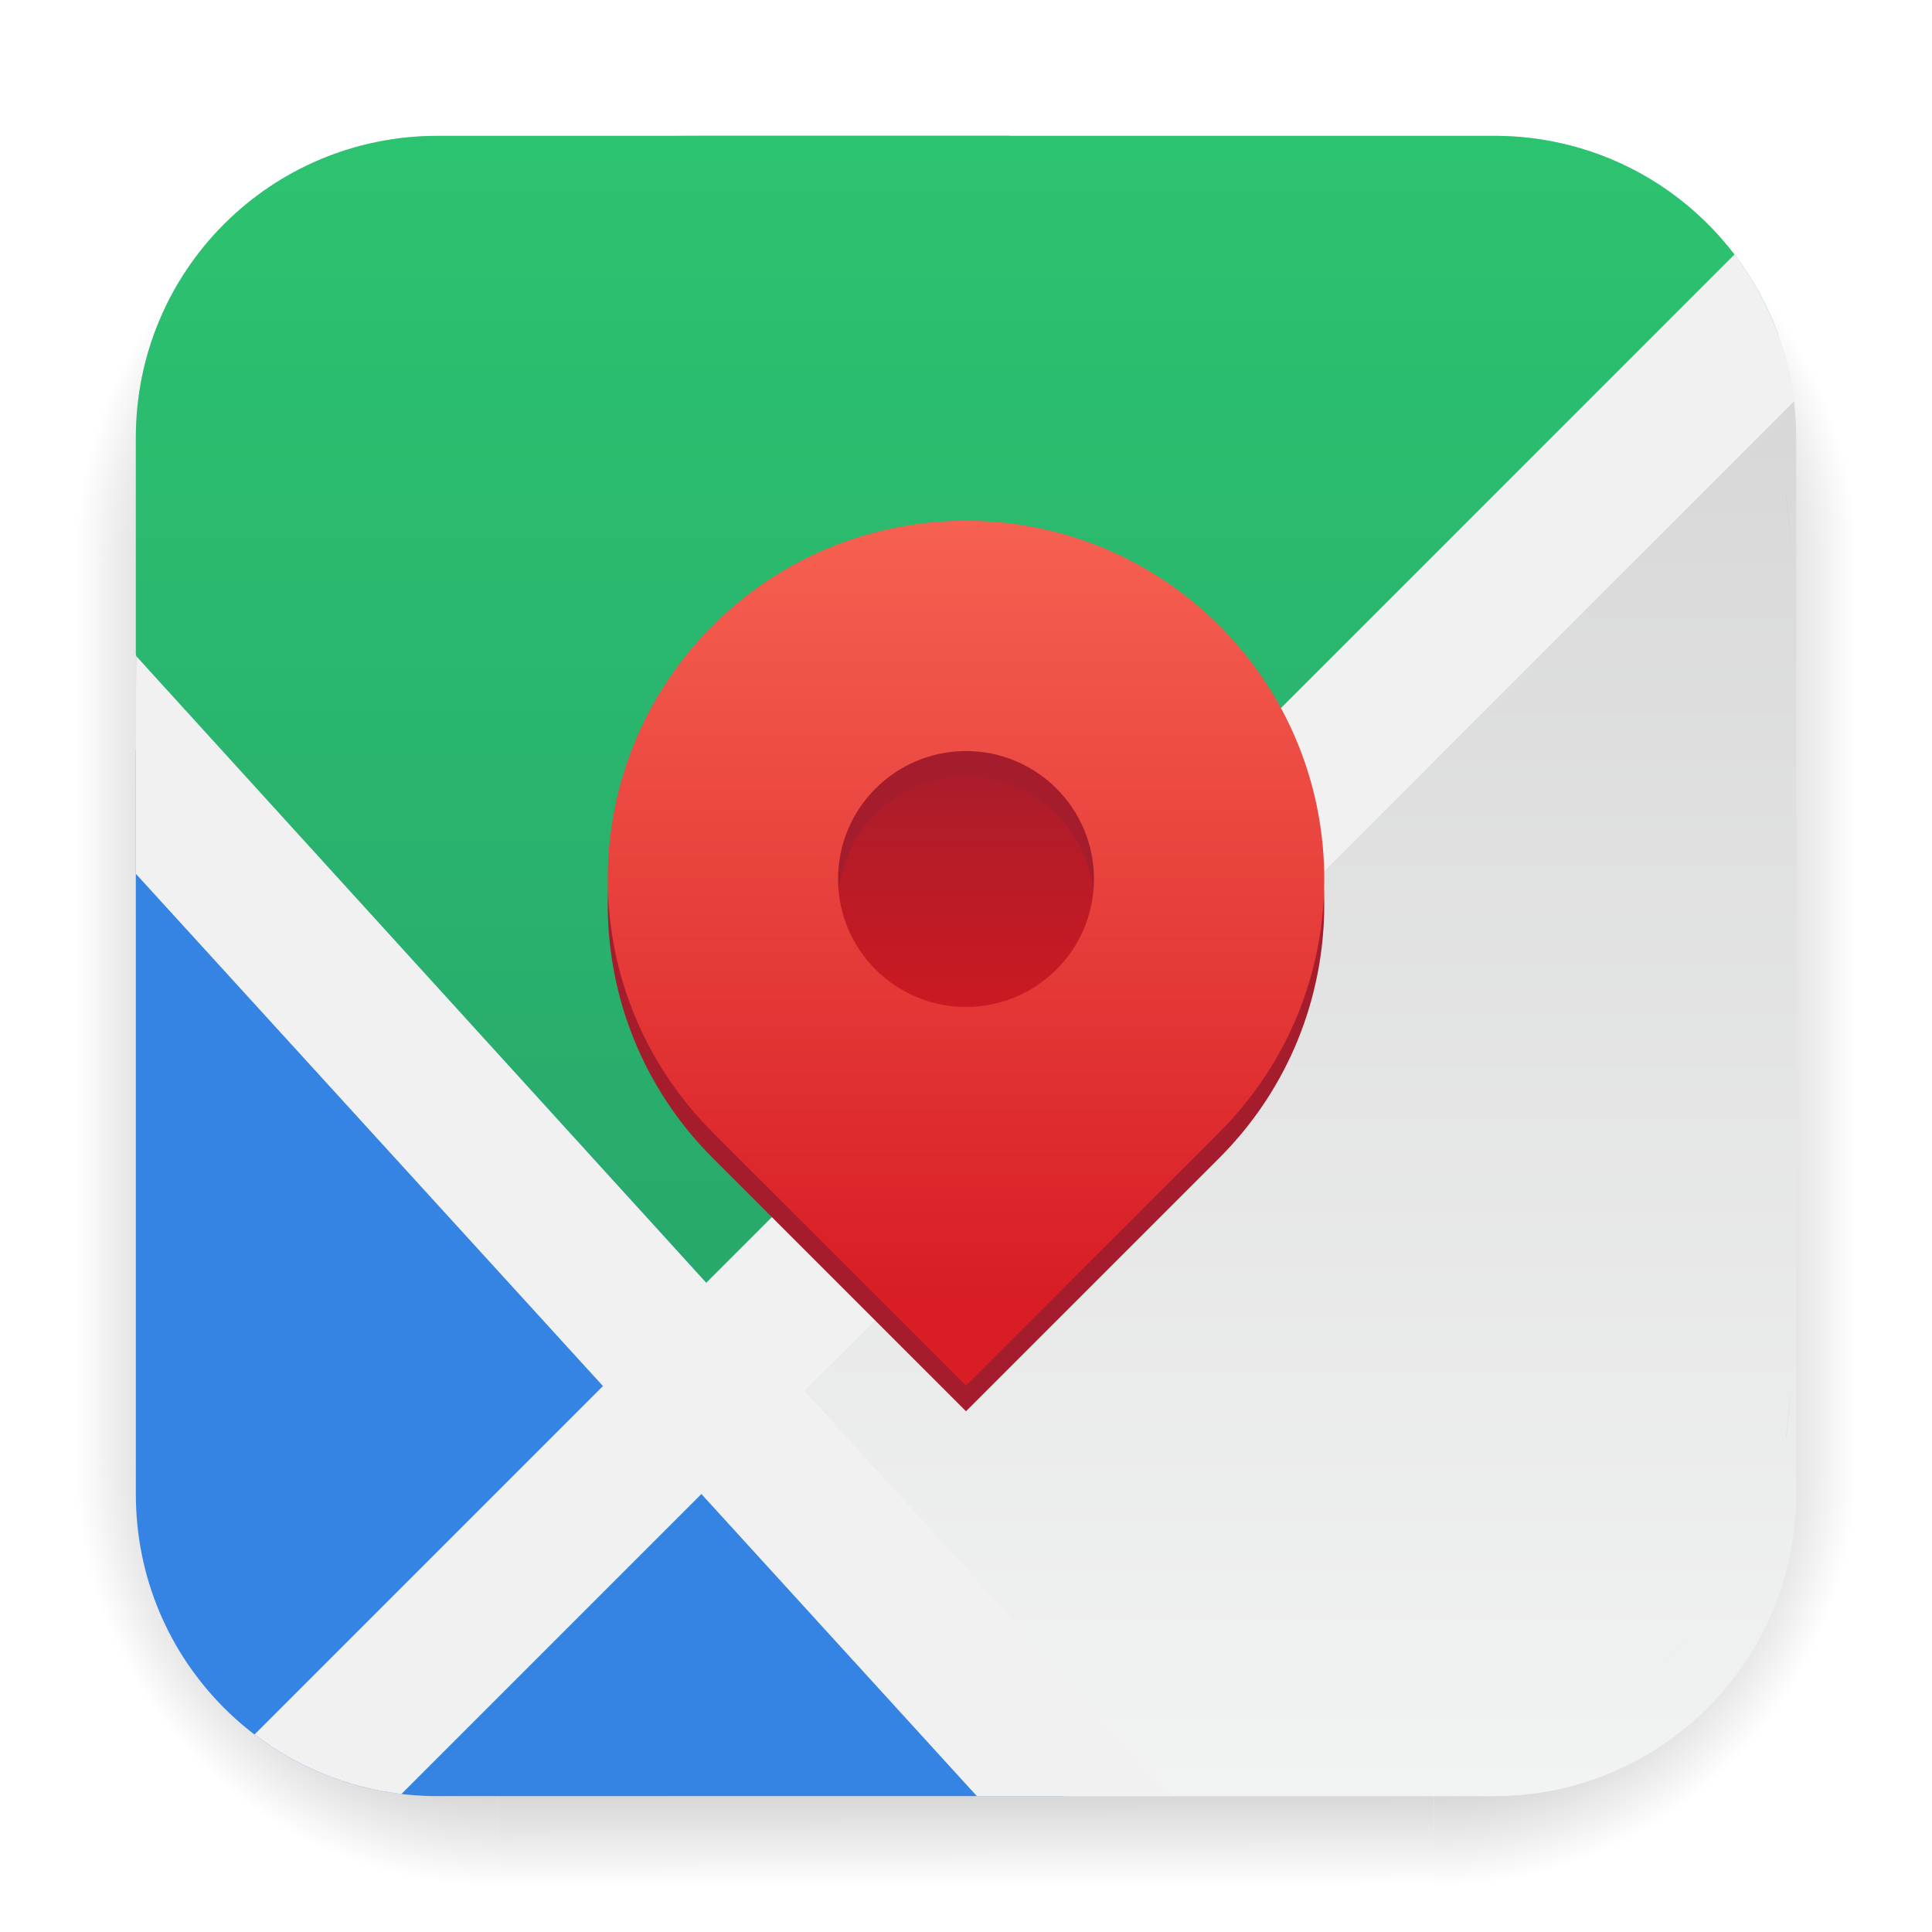
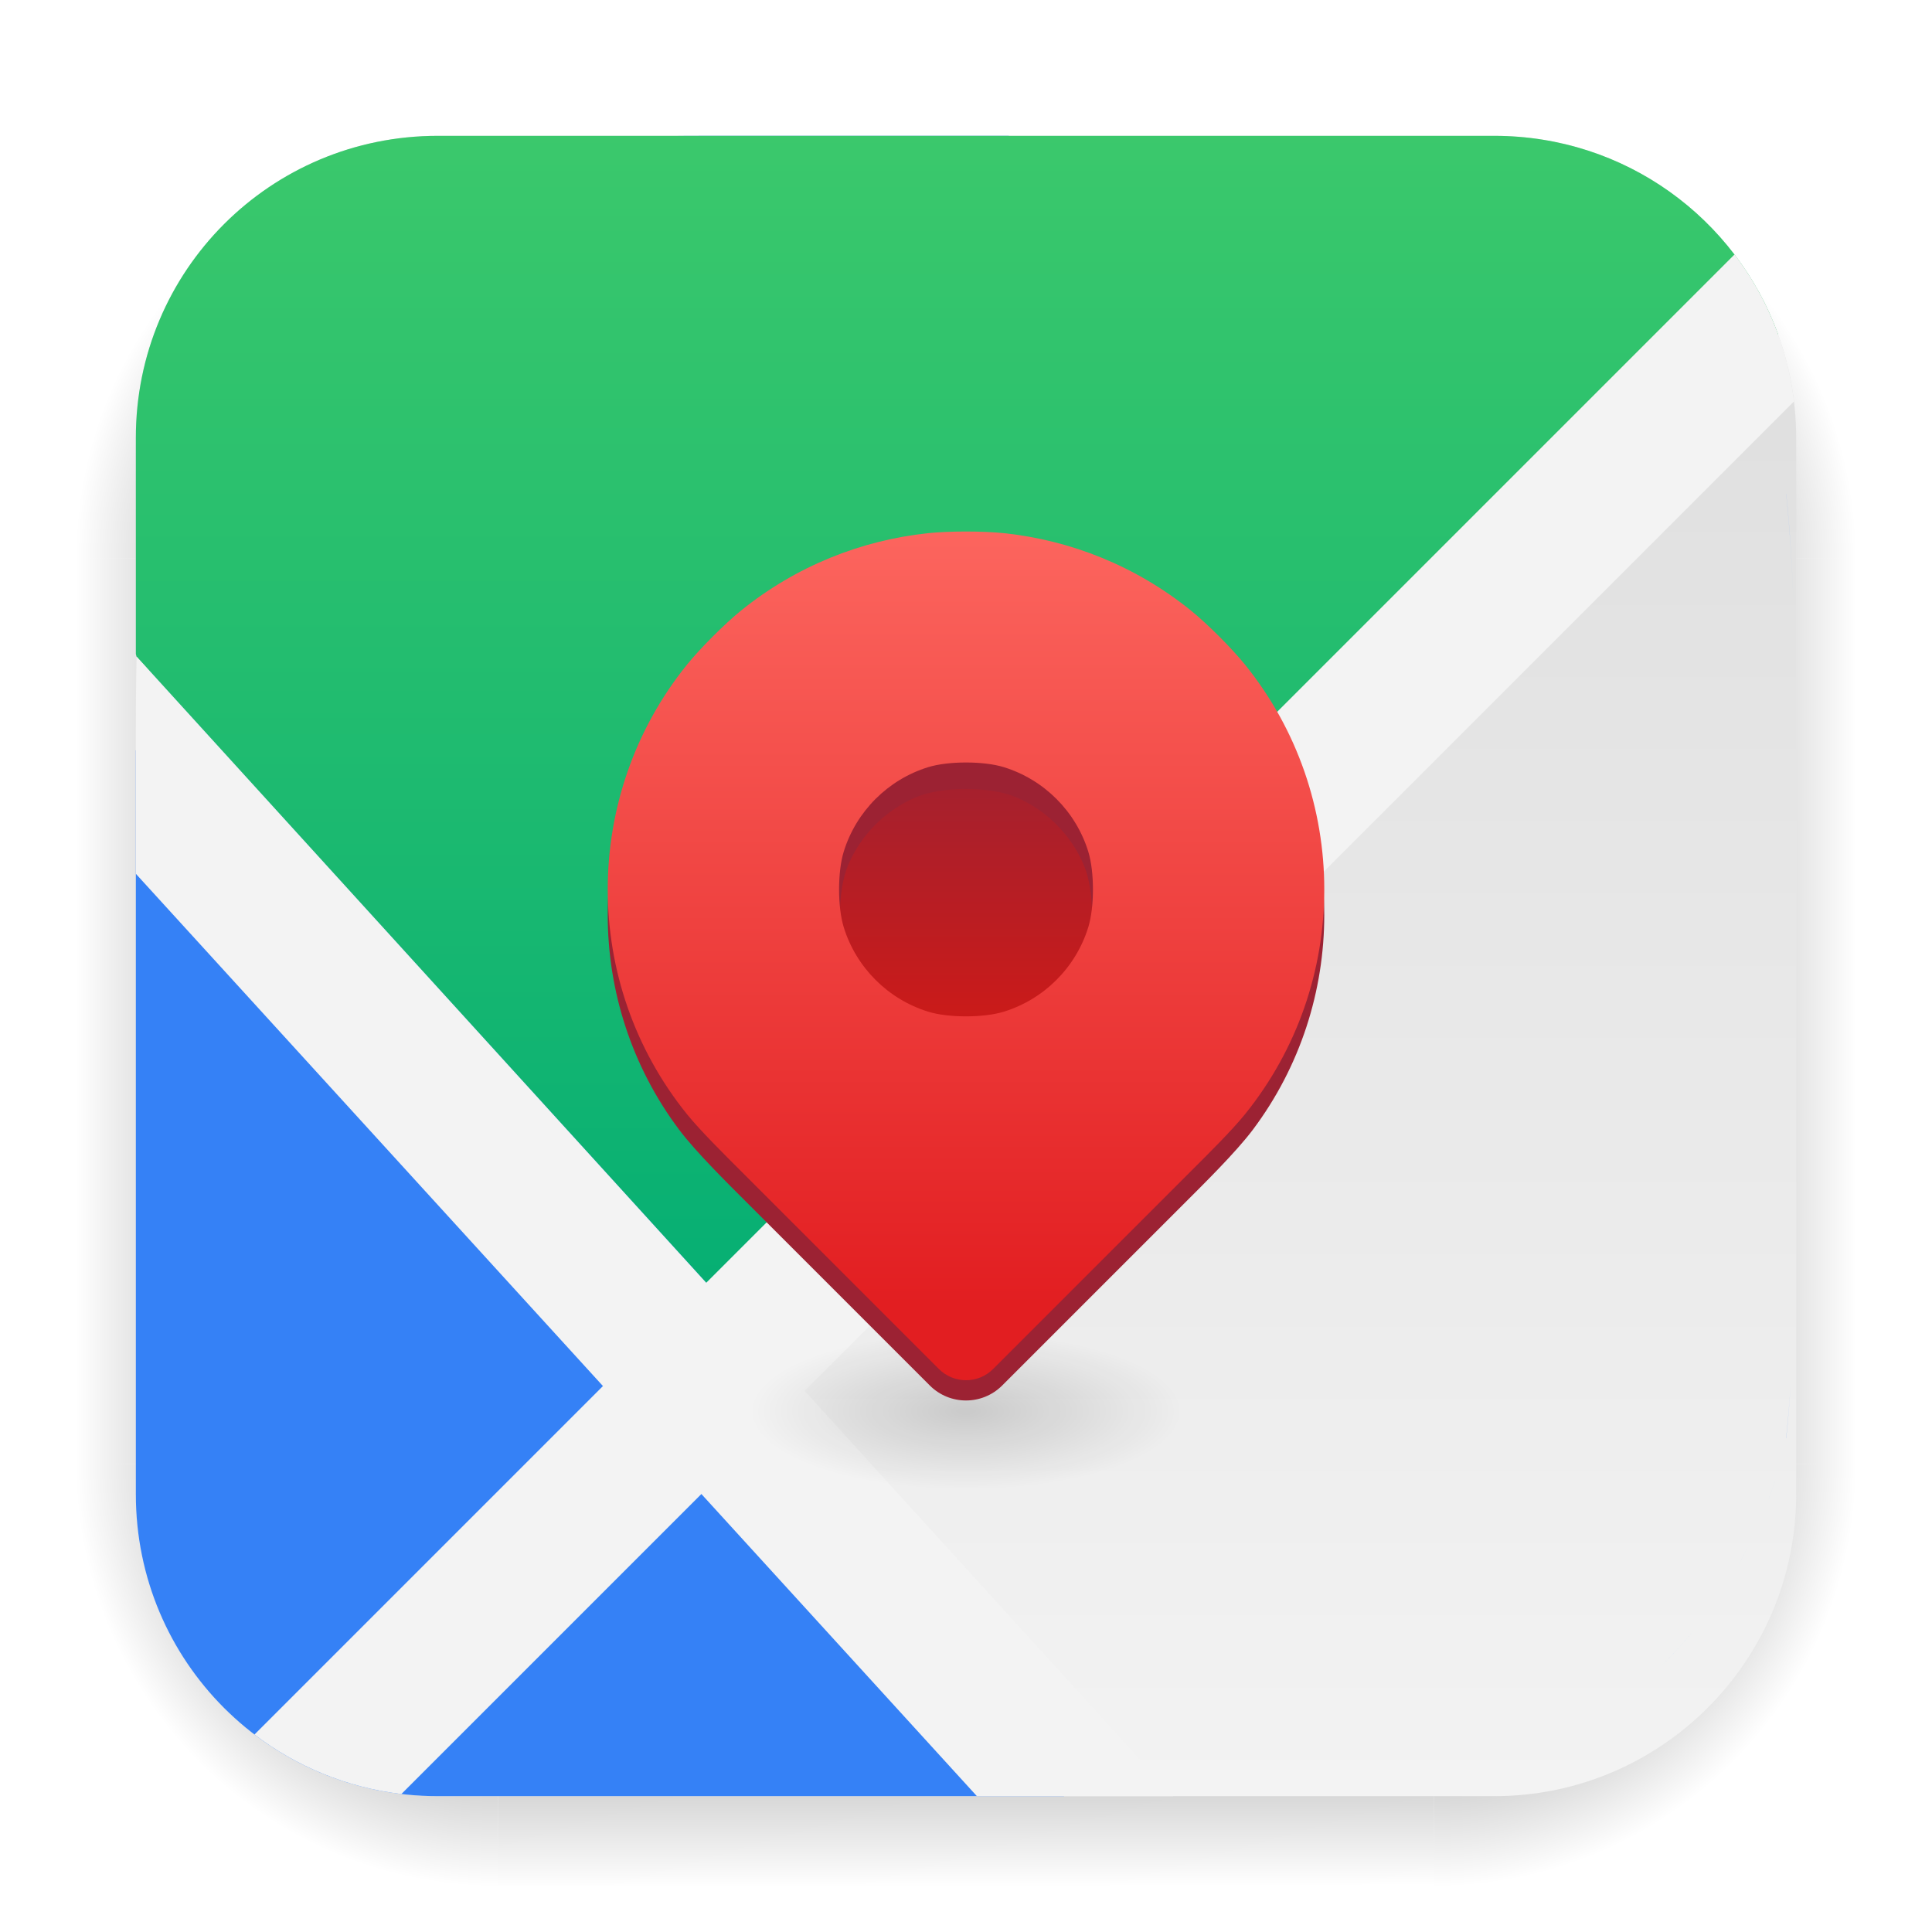
<svg xmlns="http://www.w3.org/2000/svg" xmlns:xlink="http://www.w3.org/1999/xlink" width="64" height="64" version="1.1" viewBox="0 0 64 64" id="svg74">
  <defs id="defs40">
+     <linearGradient id="linearGradient1">
+       <stop style="stop-color:#000000;stop-opacity:0.15;" offset="0" id="stop28" />
+       <stop style="stop-color:#000000;stop-opacity:0;" offset="1" id="stop29" />
+     </linearGradient>
    <filter id="filter2761" x="-0.024" y="-0.024" width="1.048" height="1.048" color-interpolation-filters="sRGB">
      <feGaussianBlur stdDeviation="0.146" id="feGaussianBlur2" />
    </filter>
    <filter id="filter924" x="-0.072" y="-0.06" width="1.144" height="1.12" color-interpolation-filters="sRGB">
      <feGaussianBlur stdDeviation="0.208" id="feGaussianBlur5" />
    </filter>
    <clipPath id="clipPath10">
-       <path d="m 188.97,44 c 72.649,0 83.031,10.357 83.031,82.938 v 58.125 c 0,72.581 -10.383,82.938 -83.031,82.938 h -73.938 c -72.649,0 -83.031,-10.357 -83.031,-82.938 V 126.938 C 32.001,54.357 42.384,44 115.032,44 Z" fill="#6dc7f1" id="path8" />
+       <path d="m 188.97,44 c 72.649,0 83.031,10.357 83.031,82.938 v 58.125 c 0,72.581 -10.383,82.938 -83.031,82.938 h -73.938 c -72.649,0 -83.031,-10.357 -83.031,-82.938 V 126.938 C 32.001,54.357 42.384,44 115.032,44 Z" fill="#3cccef" id="path8" />
    </clipPath>
    <linearGradient id="linearGradient1572" x1="1.191" x2="15.743" y1="8.326" y2="8.326" gradientTransform="matrix(3.779602,0,0,3.779602,66.24943,-1076.24)" gradientUnits="userSpaceOnUse">
-       <stop stop-color="#0a82f0" offset="0" id="stop12" style="stop-color:#3584e4;stop-opacity:1;" />
-       <stop stop-color="#3250e6" offset="1" id="stop14" style="stop-color:#1a5fb4;stop-opacity:1;" />
+       <stop stop-color="#3581f6" offset="0" id="stop12" style="stop-color:#3581f6;stop-opacity:1;" />
+       <stop stop-color="#205bcb" offset="1" id="stop14" style="stop-color:#205bcb;stop-opacity:1;" />
    </linearGradient>
    <linearGradient id="linearGradient1580" x1="145.42" x2="145.42" y1="217.84" y2="-9.666" gradientTransform="matrix(0.2299699,0,0,0.2455343,-1.232868,-6.304186)" gradientUnits="userSpaceOnUse">
-       <stop stop-color="#16a085" offset="0" id="stop17" style="stop-color:#27a56b;stop-opacity:1;" />
-       <stop stop-color="#2ecc71" offset="1" id="stop19" />
+       <stop stop-color="#089785" offset="0" id="stop17" style="stop-color:#00ac74;stop-opacity:1;" />
+       <stop stop-color="#4dd169" offset="1" id="stop19" />
    </linearGradient>
    <linearGradient id="linearGradient1604" x1="12.236" x2="12.236" y1="4.362" y2="12.894" gradientTransform="matrix(1.773881,0,0,1.773881,-6.043394,-16.86893)" gradientUnits="userSpaceOnUse">
-       <stop stop-color="#ff7832" offset="0" id="stop22" />
-       <stop stop-color="#ffdc32" offset="1" id="stop24" />
+       <stop stop-color="#fd7f4d" offset="0" id="stop22" />
+       <stop stop-color="#f7ce43" offset="1" id="stop24" />
    </linearGradient>
    <filter id="filter1613" x="-0.086" y="-0.046" width="1.173" height="1.092" color-interpolation-filters="sRGB">
      <feGaussianBlur stdDeviation="0.163" id="feGaussianBlur27" />
    </filter>
    <linearGradient id="linearGradient1717" x1="6.747" x2="20.671" y1="15.436" y2="1.612" gradientTransform="matrix(3.779602,0,0,3.779602,-0.00269197,0.5306773)" gradientUnits="userSpaceOnUse">
      <stop stop-color="#fff" offset="0" id="stop30" />
-       <stop stop-color="#d7d7d7" offset="1" id="stop32" />
+       <stop stop-color="#dcdcdc" offset="1" id="stop32" />
    </linearGradient>
    <linearGradient id="linearGradient1836" x1="1.191" x2="15.743" y1="8.326" y2="8.326" gradientTransform="matrix(3.779602,0,0,3.779602,-0.01082342,0.5308457)" gradientUnits="userSpaceOnUse">
-       <stop stop-color="#ffdc32" offset="0" id="stop35" style="stop-color:#ffde48;stop-opacity:1;" />
-       <stop stop-color="#ff7832" offset="1" id="stop37" style="stop-color:#ffbb1f;stop-opacity:1;" />
+       <stop stop-color="#f7ce43" offset="0" id="stop35" style="stop-color:#f7d463;stop-opacity:1;" />
+       <stop stop-color="#fd7f4d" offset="1" id="stop37" style="stop-color:#f7c800;stop-opacity:1;" />
    </linearGradient>
    <filter id="filter2761-36" x="-0.024" y="-0.024" width="1.048" height="1.048" color-interpolation-filters="sRGB">
      <feGaussianBlur stdDeviation="0.146" id="feGaussianBlur4" />
    </filter>
    <linearGradient id="linearGradient4673" x1="1.438" x2="15.644" y1="15.601" y2="1.108" gradientTransform="matrix(3.7796,0,0,3.7796,-0.0026448,0.53066)" gradientUnits="userSpaceOnUse">
-       <stop stop-color="#dc2828" offset="0" id="stop7" />
-       <stop stop-color="#fa4141" offset="1" id="stop9" />
+       <stop stop-color="#e21e21" offset="0" id="stop7" />
+       <stop stop-color="#fc3f40" offset="1" id="stop9" />
    </linearGradient>
    <filter color-interpolation-filters="sRGB" height="1.048" width="1.048" y="-0.024" x="-0.024" id="filter2761-6753">
      <feGaussianBlur id="feGaussianBlur4-5" stdDeviation="0.146" />
    </filter>
    <linearGradient gradientUnits="userSpaceOnUse" gradientTransform="translate(23.19864,0.14045)" y2="1.108" y1="15.601" x2="15.644" x1="1.438" id="linearGradient4673-6">
-       <stop id="stop7-2" offset="0" stop-color="#dc2828" />
-       <stop id="stop9-9" offset="1" stop-color="#fa4141" />
+       <stop id="stop7-2" offset="0" stop-color="#e21e21" />
+       <stop id="stop9-9" offset="1" stop-color="#fc3f40" />
    </linearGradient>
    <filter color-interpolation-filters="sRGB" height="1.168" width="1.168" y="-0.084" x="-0.084" id="filter909">
      <feGaussianBlur id="feGaussianBlur12" stdDeviation="0.278" />
    </filter>
    <filter color-interpolation-filters="sRGB" height="1.048" width="1.048" y="-0.024" x="-0.024" id="filter2761-675">
      <feGaussianBlur id="feGaussianBlur4-3" stdDeviation="0.146" />
    </filter>
    <linearGradient gradientUnits="userSpaceOnUse" gradientTransform="translate(31.14609,0.14045)" y2="1.108" y1="14.536" x2="15.644" x1="2.249" id="linearGradient4673-562">
-       <stop id="stop7-9" offset="0" stop-color="#ff5050" />
-       <stop id="stop9-1" offset=".477" stop-color="#fa4b5a" />
-       <stop id="stop11" offset="1" stop-color="#ff7864" />
+       <stop id="stop7-9" offset="0" stop-color="#fc3f40" />
+       <stop id="stop9-1" offset=".477" stop-color="#fa3a59" />
+       <stop id="stop11" offset="1" stop-color="#fc837a" />
    </linearGradient>
    <linearGradient gradientUnits="userSpaceOnUse" gradientTransform="matrix(0.3266482,0,0,0.3266482,0.6305433,0.9537248)" y2="4" y1="44" x2="0" id="linearGradient890">
-       <stop id="stop4" offset="0" stop-color="#FFB900" />
+       <stop id="stop4" offset="0" stop-color="#f7c800" />
      <stop id="stop6" offset="1" stop-color="#ff0" />
    </linearGradient>
    <filter color-interpolation-filters="sRGB" height="1.048" width="1.048" y="-0.024" x="-0.024" id="filter2761-67">
      <feGaussianBlur id="feGaussianBlur9" stdDeviation="0.146" />
    </filter>
    <linearGradient gradientUnits="userSpaceOnUse" gradientTransform="matrix(3.7796,0,0,3.7796,66.44357,0.53068)" y2="1.108" y1="15.601" x2="15.644" x1="1.438" id="linearGradient4673-5">
-       <stop id="stop12-7" offset="0" stop-color="#dc2828" />
-       <stop id="stop14-5" offset="1" stop-color="#fa4141" />
+       <stop id="stop12-7" offset="0" stop-color="#e21e21" />
+       <stop id="stop14-5" offset="1" stop-color="#fc3f40" />
    </linearGradient>
    <linearGradient gradientTransform="scale(0.2645781)" gradientUnits="userSpaceOnUse" y2="9.67" y1="54.592" x2="34.134" x1="34.134" id="linearGradient915">
-       <stop id="stop17-3" offset="0" stop-color="#ffb900" />
+       <stop id="stop17-3" offset="0" stop-color="#f7c800" />
      <stop id="stop19-5" offset="1" stop-color="#ff0" />
    </linearGradient>
    <linearGradient id="linearGradient890-3" x2="0" y1="44" y2="4" gradientTransform="matrix(1.2346,0,0,1.2346,3.1419,3.6047)" gradientUnits="userSpaceOnUse">
-       <stop stop-color="#FFB900" offset="0" id="stop861" />
+       <stop stop-color="#f7c800" offset="0" id="stop861" />
      <stop stop-color="#ff0" offset="1" id="stop863" />
    </linearGradient>
    <filter id="filter2761-6" x="-0.024" y="-0.024" width="1.048" height="1.048" color-interpolation-filters="sRGB">
      <feGaussianBlur stdDeviation="0.146" id="feGaussianBlur866" />
    </filter>
    <filter id="filter2761-3" x="-0.024" y="-0.024" width="1.048" height="1.048" color-interpolation-filters="sRGB">
      <feGaussianBlur stdDeviation="0.146" id="feGaussianBlur935" />
    </filter>
    <filter id="filter909-2" x="-0.084" y="-0.084" width="1.168" height="1.168" color-interpolation-filters="sRGB">
      <feGaussianBlur stdDeviation="0.278" id="feGaussianBlur943" />
    </filter>
    <filter id="filter1613-1" x="-0.086" y="-0.046" width="1.173" height="1.092" color-interpolation-filters="sRGB">
      <feGaussianBlur stdDeviation="0.163" id="feGaussianBlur27-2" />
    </filter>
    <filter id="filter924-3" x="-0.072" y="-0.06" width="1.144" height="1.12" color-interpolation-filters="sRGB">
      <feGaussianBlur stdDeviation="0.208" id="feGaussianBlur5-6" />
    </filter>
    <filter id="filter1" x="-0.072" y="-0.06" width="1.144" height="1.12" color-interpolation-filters="sRGB">
      <feGaussianBlur stdDeviation="0.208" id="feGaussianBlur1" />
    </filter>
    <linearGradient xlink:href="#linearGradient1051" id="linearGradient1053-0" x1="-72" y1="60" x2="-72" y2="5" gradientUnits="userSpaceOnUse" gradientTransform="translate(131.5,-0.5099973)" />
    <linearGradient id="linearGradient1051">
-       <stop style="stop-color:#f2f3f3;stop-opacity:1;" offset="0" id="stop1047" />
-       <stop style="stop-color:#d2d2d2;stop-opacity:1;" offset="1" id="stop1049" />
+       <stop style="stop-color:#f3f3f3;stop-opacity:1;" offset="0" id="stop1047" />
+       <stop style="stop-color:#dcdcdc;stop-opacity:1;" offset="1" id="stop1049" />
    </linearGradient>
    <radialGradient id="gradient_ds_br" cx="0" cy="0" r="1" gradientUnits="userSpaceOnUse" gradientTransform="matrix(13.9984,0.00477622,-0.00477841,14.0048,47.5016,48.4952)">
      <stop offset="0.65" id="stop1" />
      <stop offset="1" stop-opacity="0" id="stop2" />
    </radialGradient>
    <linearGradient id="gradient_ds_b" x1="30.449" y1="48.5" x2="30.492" y2="62.5" gradientUnits="userSpaceOnUse">
      <stop offset="0.654" id="stop3" />
      <stop offset="1" stop-opacity="0" id="stop5" />
    </linearGradient>
    <radialGradient id="gradient_ds_bl" cx="0" cy="0" r="1" gradientUnits="userSpaceOnUse" gradientTransform="matrix(0,14,-14,0,16.5,48.5)">
      <stop offset="0.65" id="stop8" />
      <stop offset="1" stop-opacity="0" id="stop10" />
    </radialGradient>
    <linearGradient id="gradient_ds_r" x1="47.5" y1="33.5" x2="61.5" y2="33.501" gradientUnits="userSpaceOnUse">
      <stop offset="0.649" id="stop13" />
      <stop offset="1" stop-opacity="0" id="stop15" />
    </linearGradient>
    <linearGradient id="gradient_ds_l" x1="16.5" y1="33.895" x2="2.5" y2="33.895" gradientUnits="userSpaceOnUse">
      <stop offset="0.649" id="stop16" />
      <stop offset="1" stop-opacity="0" id="stop18" />
    </linearGradient>
    <radialGradient id="gradient_ds_tr" cx="0" cy="0" r="1" gradientTransform="matrix(0.00843236,-14,14.0084,0.0189842,47.4916,18.5)" gradientUnits="userSpaceOnUse">
      <stop offset="0.65" id="stop20" />
      <stop offset="1" stop-opacity="0" id="stop21" />
    </radialGradient>
    <linearGradient id="gradient_ds_t" x1="29.98" y1="18.5" x2="29.916" y2="4.5" gradientUnits="userSpaceOnUse">
      <stop offset="0.649" id="stop23" />
      <stop offset="1" stop-opacity="0" id="stop25" />
    </linearGradient>
    <radialGradient id="gradient_ds_tl" cx="0" cy="0" r="1" gradientTransform="matrix(-0.00843236,-14,-14.0084,0.0189842,16.5084,18.5)" gradientUnits="userSpaceOnUse">
      <stop offset="0.65" id="stop26" />
      <stop offset="1" stop-opacity="0" id="stop27" />
    </radialGradient>
    <linearGradient xlink:href="#a" id="e" x1="336" x2="336" y1="62" y2="-180" gradientTransform="matrix(0.25,0,0,0.25,-44.00004,47)" gradientUnits="userSpaceOnUse" />
    <linearGradient id="a">
-       <stop offset="0" stop-color="#d81d25" id="stop3-2" />
-       <stop offset="1" stop-color="#f66151" id="stop4-9" />
+       <stop offset="0" stop-color="#e21e21" id="stop3-2" />
+       <stop offset="1" stop-color="#fc655e" id="stop4-9" />
    </linearGradient>
    <linearGradient xlink:href="#b" id="d" x1="320.5" x2="415.5" y1="-68" y2="-68" gradientTransform="matrix(0.25263,0,0,0.25263,-62.96843,57.1788)" gradientUnits="userSpaceOnUse" />
    <linearGradient id="b">
-       <stop offset="0" stop-color="#a51d2d" id="stop1-1" />
-       <stop offset="1" stop-color="#ce1921" id="stop2-2" />
+       <stop offset="0" stop-color="#9c2233" id="stop1-1" />
+       <stop offset="1" stop-color="#cd1a18" id="stop2-2" />
    </linearGradient>
+     <radialGradient xlink:href="#linearGradient1" id="radialGradient29" cx="32" cy="45.902" fx="32" fy="45.902" r="9.43" gradientTransform="matrix(0.7593401,0,0,0.275458,7.70111,34.10584)" gradientUnits="userSpaceOnUse" />
+     <linearGradient xlink:href="#a" id="linearGradient2" gradientUnits="userSpaceOnUse" gradientTransform="matrix(0.25,0,0,0.25,-44.00004,47)" x1="336" y1="62" x2="336" y2="-180" />
  </defs>
  <g id="ds" opacity="0.25">
    <path id="ds-br" d="m 47.5,48.5 h 14 v 14 h -14 z" fill="url(#gradient_ds_br)" style="fill:url(#gradient_ds_br)" />
    <path id="ds-b" d="m 16.5,48.5 h 31 v 14 h -31 z" fill="url(#gradient_ds_b)" style="fill:url(#gradient_ds_b)" />
    <path id="ds-bl" d="m 2.5,48.5 h 14 v 14 h -14 z" fill="url(#gradient_ds_bl)" style="fill:url(#gradient_ds_bl)" />
    <path id="ds-r" d="m 47.5,18.5 h 14 v 30 h -14 z" fill="url(#gradient_ds_r)" style="fill:url(#gradient_ds_r)" />
    <path id="ds-l" d="m 2.5,18.5 h 14 v 30 h -14 z" fill="url(#gradient_ds_l)" style="fill:url(#gradient_ds_l)" />
    <path id="ds-tr" d="m 47.5,4.5 h 14 v 14 h -14 z" fill="url(#gradient_ds_tr)" style="fill:url(#gradient_ds_tr)" />
    <path id="ds-t" d="m 16.5,4.5 h 31 v 14 h -31 z" fill="url(#gradient_ds_t)" style="fill:url(#gradient_ds_t)" />
    <path id="ds-tl" d="m 16.5,4.5 h -14 v 14 h 14 z" fill="url(#gradient_ds_tl)" style="fill:url(#gradient_ds_tl)" />
  </g>
  <rect style="display:inline;fill:url(#linearGradient1053-0);fill-opacity:1;stroke-width:2.744;stroke-linecap:round" id="bg" width="55" height="55" x="4.5" y="4.5" rx="10" />
  <g id="art" style="display:inline">
    <g id="roads">
      <path id="path54" style="display:inline;fill:url(#linearGradient1572);stroke-width:3.78" d="M 23.529,4.5 C 21.013,4.5 18.858,4.57 16.953,4.73 10.895,5.76 6.097,10.383 4.832,16.355 4.585,18.709 5.445,21.652 4.5,24.863 V 49.5 c 0,5.54 4.46,10 10,10 H 35.248 L 23.592,46.355 33.418,4.5 Z m 35.641,11.865 c 0.116,1.113 0.194,2.336 0.246,3.662 -0.052,-1.323 -0.128,-2.545 -0.244,-3.656 v -0.002 -0.002 c -1.69e-4,-7.89e-4 -0.002,-0.001 -0.002,-0.002 z M 59.322,45.812 c -0.042,0.64 -0.093,1.251 -0.154,1.834 9.87e-4,-0.005 0.003,-0.009 0.004,-0.014 v -0.002 -0.002 c 0.06,-0.577 0.109,-1.183 0.15,-1.816 z m -0.432,2.936 c -0.106,0.362 -0.226,0.717 -0.357,1.066 0.132,-0.35 0.251,-0.704 0.357,-1.066 z m -0.973,2.455 c -0.105,0.211 -0.208,0.422 -0.322,0.627 0.115,-0.205 0.217,-0.416 0.322,-0.627 z m -1.537,2.465 c -0.447,0.578 -0.936,1.123 -1.461,1.629 0.526,-0.506 1.014,-1.051 1.461,-1.629 z" />
      <path id="path60" style="display:inline;fill:url(#linearGradient1580);stroke-width:3.78" d="m 14.5,4.5 c -5.54,0 -10,4.46 -10,10 v 7.164 c 0.008,0.032 0.017,0.064 0.025,0.096 L 24.549,43.762 57.74,12.432 c 0.42,-0.473 0.807,-0.922 1.164,-1.35 C 57.513,7.236 53.838,4.5 49.5,4.5 Z" />
-       <path id="rect1" style="font-variation-settings:normal;display:inline;opacity:1;vector-effect:none;fill:#f1f1f1;fill-opacity:1;stroke-width:3.78;stroke-linecap:butt;stroke-linejoin:miter;stroke-miterlimit:4;stroke-dasharray:none;stroke-dashoffset:0;stroke-opacity:1;-inkscape-stroke:none;paint-order:stroke fill markers;stop-color:#000000;stop-opacity:1" d="m 46.59,-34.669 v 69.338 c 1.721,-0.232 3.395,-0.914 4.834,-2.047 5.09e-4,-4.01e-4 8.73e-4,-9.81e-4 0.001,-0.001 v -65.242 c -5.09e-4,-4e-4 -8.73e-4,-9.8e-4 -0.001,-0.001 -1.439,-1.133 -3.113,-1.815 -4.834,-2.047 z" transform="rotate(45)" />
-       <path d="M 4.5,28.945 32.36,59.499 h 6.504 L 4.523,21.747 c -0.02,1.047 -0.024,1.934 -0.024,3.116 z" enable-background="new" fill="#fafafa" id="path72" style="display:inline;fill:#f1f1f1;fill-opacity:1;stroke-width:3.78" />
+       <path id="rect1" style="font-variation-settings:normal;display:inline;opacity:1;vector-effect:none;fill:#f3f3f3;fill-opacity:1;stroke-width:3.78;stroke-linecap:butt;stroke-linejoin:miter;stroke-miterlimit:4;stroke-dasharray:none;stroke-dashoffset:0;stroke-opacity:1;-inkscape-stroke:none;paint-order:stroke fill markers;stop-color:#000000;stop-opacity:1" d="m 46.59,-34.669 v 69.338 c 1.721,-0.232 3.395,-0.914 4.834,-2.047 5.09e-4,-4.01e-4 8.73e-4,-9.81e-4 0.001,-0.001 v -65.242 c -5.09e-4,-4e-4 -8.73e-4,-9.8e-4 -0.001,-0.001 -1.439,-1.133 -3.113,-1.815 -4.834,-2.047 z" transform="rotate(45)" />
+       <path d="M 4.5,28.945 32.36,59.499 h 6.504 L 4.523,21.747 c -0.02,1.047 -0.024,1.934 -0.024,3.116 z" enable-background="new" fill="#f3f3f3" id="path72" style="display:inline;fill:#f3f3f3;fill-opacity:1;stroke-width:3.78" />
    </g>
+     <ellipse style="display:inline;opacity:1;fill:url(#radialGradient29);stroke-width:2;stroke-linecap:round;stroke-linejoin:round;paint-order:stroke fill markers" id="path1" cx="32" cy="46.75" rx="7.161" ry="2.598" />
    <g id="marker" transform="matrix(0.4238619,0,0,0.4238619,15.04559,16.40228)" style="display:inline">
      <circle cx="30" cy="40" r="12" fill="url(#d)" transform="matrix(0,1,1,0,0,0)" id="circle10" style="display:inline;fill:url(#d)" />
-       <path fill="#a51d2d" d="m 40,4 c -7.166,0 -14.332,2.734 -19.799,8.201 -10.935,10.935 -10.935,28.663 0,39.598 l 19.799,19.799 c 0,0 13.821,-13.822 19.799,-19.799 10.935,-10.935 10.935,-28.663 0,-39.598 C 54.331,6.734 47.166,4 40,4 Z m 0,18 a 10,10 0 0 1 10,10 10,10 0 0 1 -10,10 10,10 0 0 1 -10,-10 10,10 0 0 1 10,-10 z" style="display:inline;marker:none" id="path11" />
-       <path fill="url(#e)" d="m 40,2 c -7.166,0 -14.332,2.734 -19.799,8.201 -10.935,10.935 -10.935,28.663 0,39.598 l 19.799,19.799 c 0,0 13.821,-13.822 19.799,-19.799 10.935,-10.935 10.935,-28.663 0,-39.598 C 54.331,4.734 47.166,2 40,2 Z m 0,18 a 10,10 0 0 1 10,10 10,10 0 0 1 -10,10 10,10 0 0 1 -10,-10 10,10 0 0 1 10,-10 z" style="display:inline;fill:url(#e);marker:none" id="path12" />
+       <g id="g2" transform="translate(0,0.8146696)">
+         <path fill="#9c2233" d="M 36.013,4.284 C 31.472,4.933 27.06,6.699 23.219,9.581 c -1.765,1.325 -4.313,3.873 -5.638,5.638 -7.442,9.916 -7.442,23.646 1.4e-5,33.561 1.325,1.765 3.886,4.285 5.448,5.847 l 14.142,14.142 c 1.562,1.562 4.095,1.562 5.657,-2e-5 3.534,-3.535 9.663,-9.663 14.142,-14.142 1.562,-1.562 4.123,-4.081 5.448,-5.847 7.442,-9.916 7.442,-23.646 -1.4e-5,-33.561 C 61.094,13.454 58.546,10.906 56.78,9.581 52.94,6.699 48.528,4.933 43.986,4.284 41.801,3.971 38.198,3.971 36.013,4.284 Z m 7.881,18.503 c 2.391,1.012 4.307,2.928 5.319,5.319 0.855,2.021 0.855,5.768 -4e-6,7.789 -1.012,2.391 -2.928,4.307 -5.319,5.319 -2.021,0.855 -5.768,0.855 -7.789,-4e-6 -2.391,-1.012 -4.307,-2.928 -5.319,-5.319 -0.855,-2.021 -0.855,-5.768 4e-6,-7.789 1.012,-2.391 2.928,-4.307 5.319,-5.319 2.021,-0.855 5.768,-0.855 7.789,4e-6 z" style="display:inline;marker:none" id="path11-5" />
+         <path fill="url(#e)" d="m 37.006,2.16 c -5.205,0.557 -10.283,2.569 -14.575,6.036 -1.288,1.041 -3.194,2.947 -4.235,4.235 -8.261,10.226 -8.261,24.913 5e-6,35.139 1.041,1.288 2.955,3.179 4.127,4.351 l 15.556,15.557 c 1.172,1.172 3.071,1.172 4.243,-1.8e-5 3.539,-3.539 10.733,-10.734 15.556,-15.557 1.172,-1.172 3.086,-3.062 4.127,-4.351 8.261,-10.226 8.261,-24.913 -2.3e-5,-35.139 C 60.763,11.142 58.858,9.236 57.569,8.196 53.277,4.728 48.199,2.716 42.994,2.16 c -1.647,-0.176 -4.342,-0.176 -5.989,1.2e-6 z m 5.95,18.284 c 3.146,0.972 5.629,3.455 6.6,6.6 0.487,1.577 0.487,4.334 -3e-6,5.911 -0.972,3.146 -3.455,5.629 -6.6,6.6 -1.577,0.487 -4.334,0.487 -5.911,0 -3.146,-0.972 -5.629,-3.455 -6.6,-6.6 -0.487,-1.577 -0.487,-4.334 3e-6,-5.911 0.972,-3.146 3.455,-5.629 6.6,-6.6 1.577,-0.487 4.334,-0.487 5.911,6e-6 z" style="display:inline;fill:url(#linearGradient2);marker:none" id="path12-6" />
+       </g>
    </g>
  </g>
</svg>
